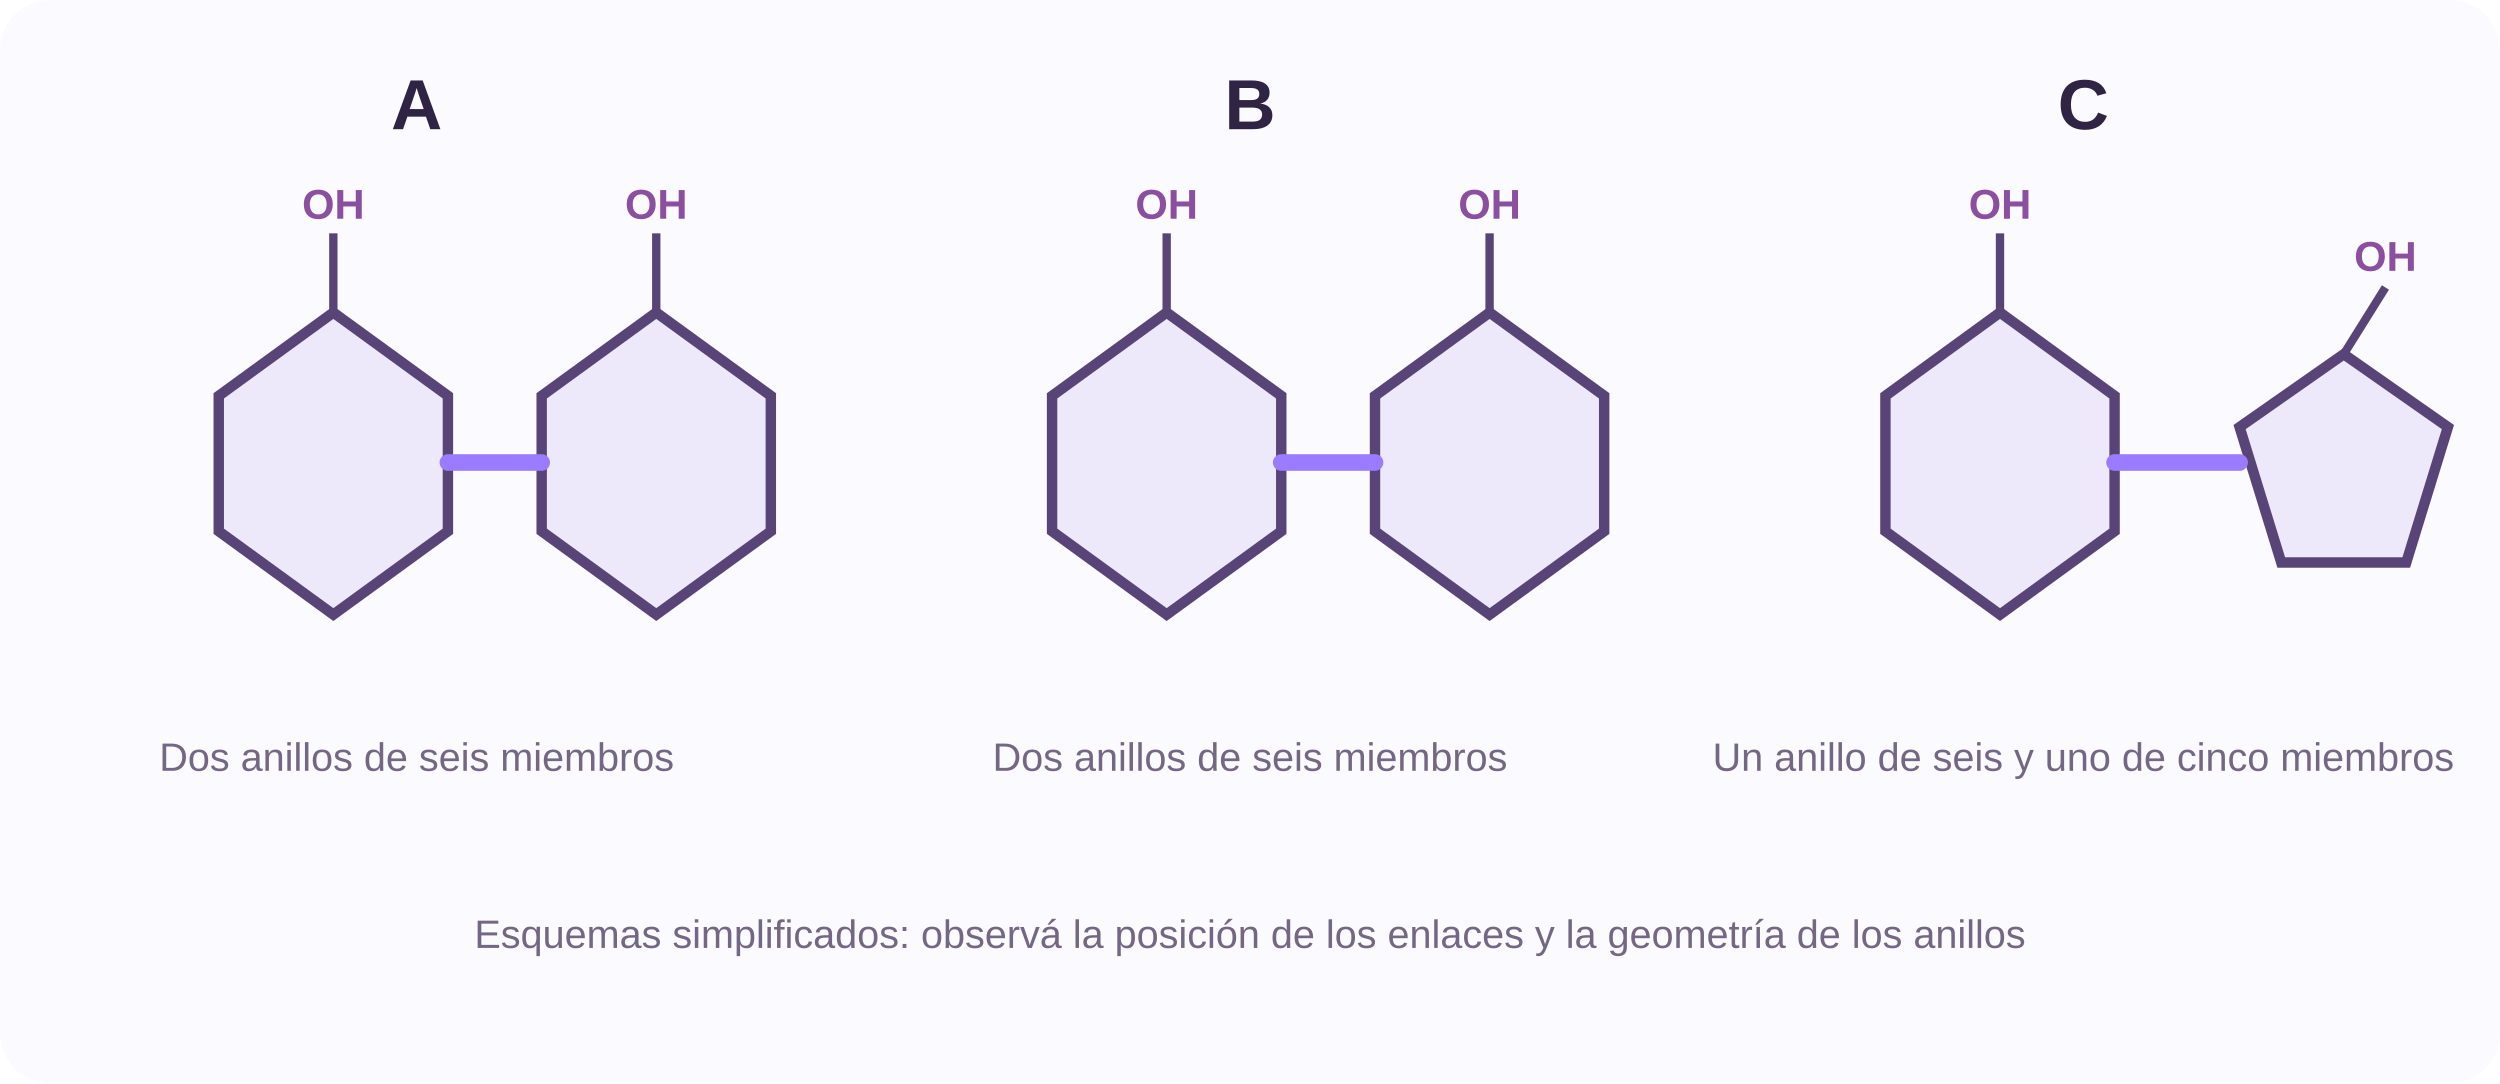
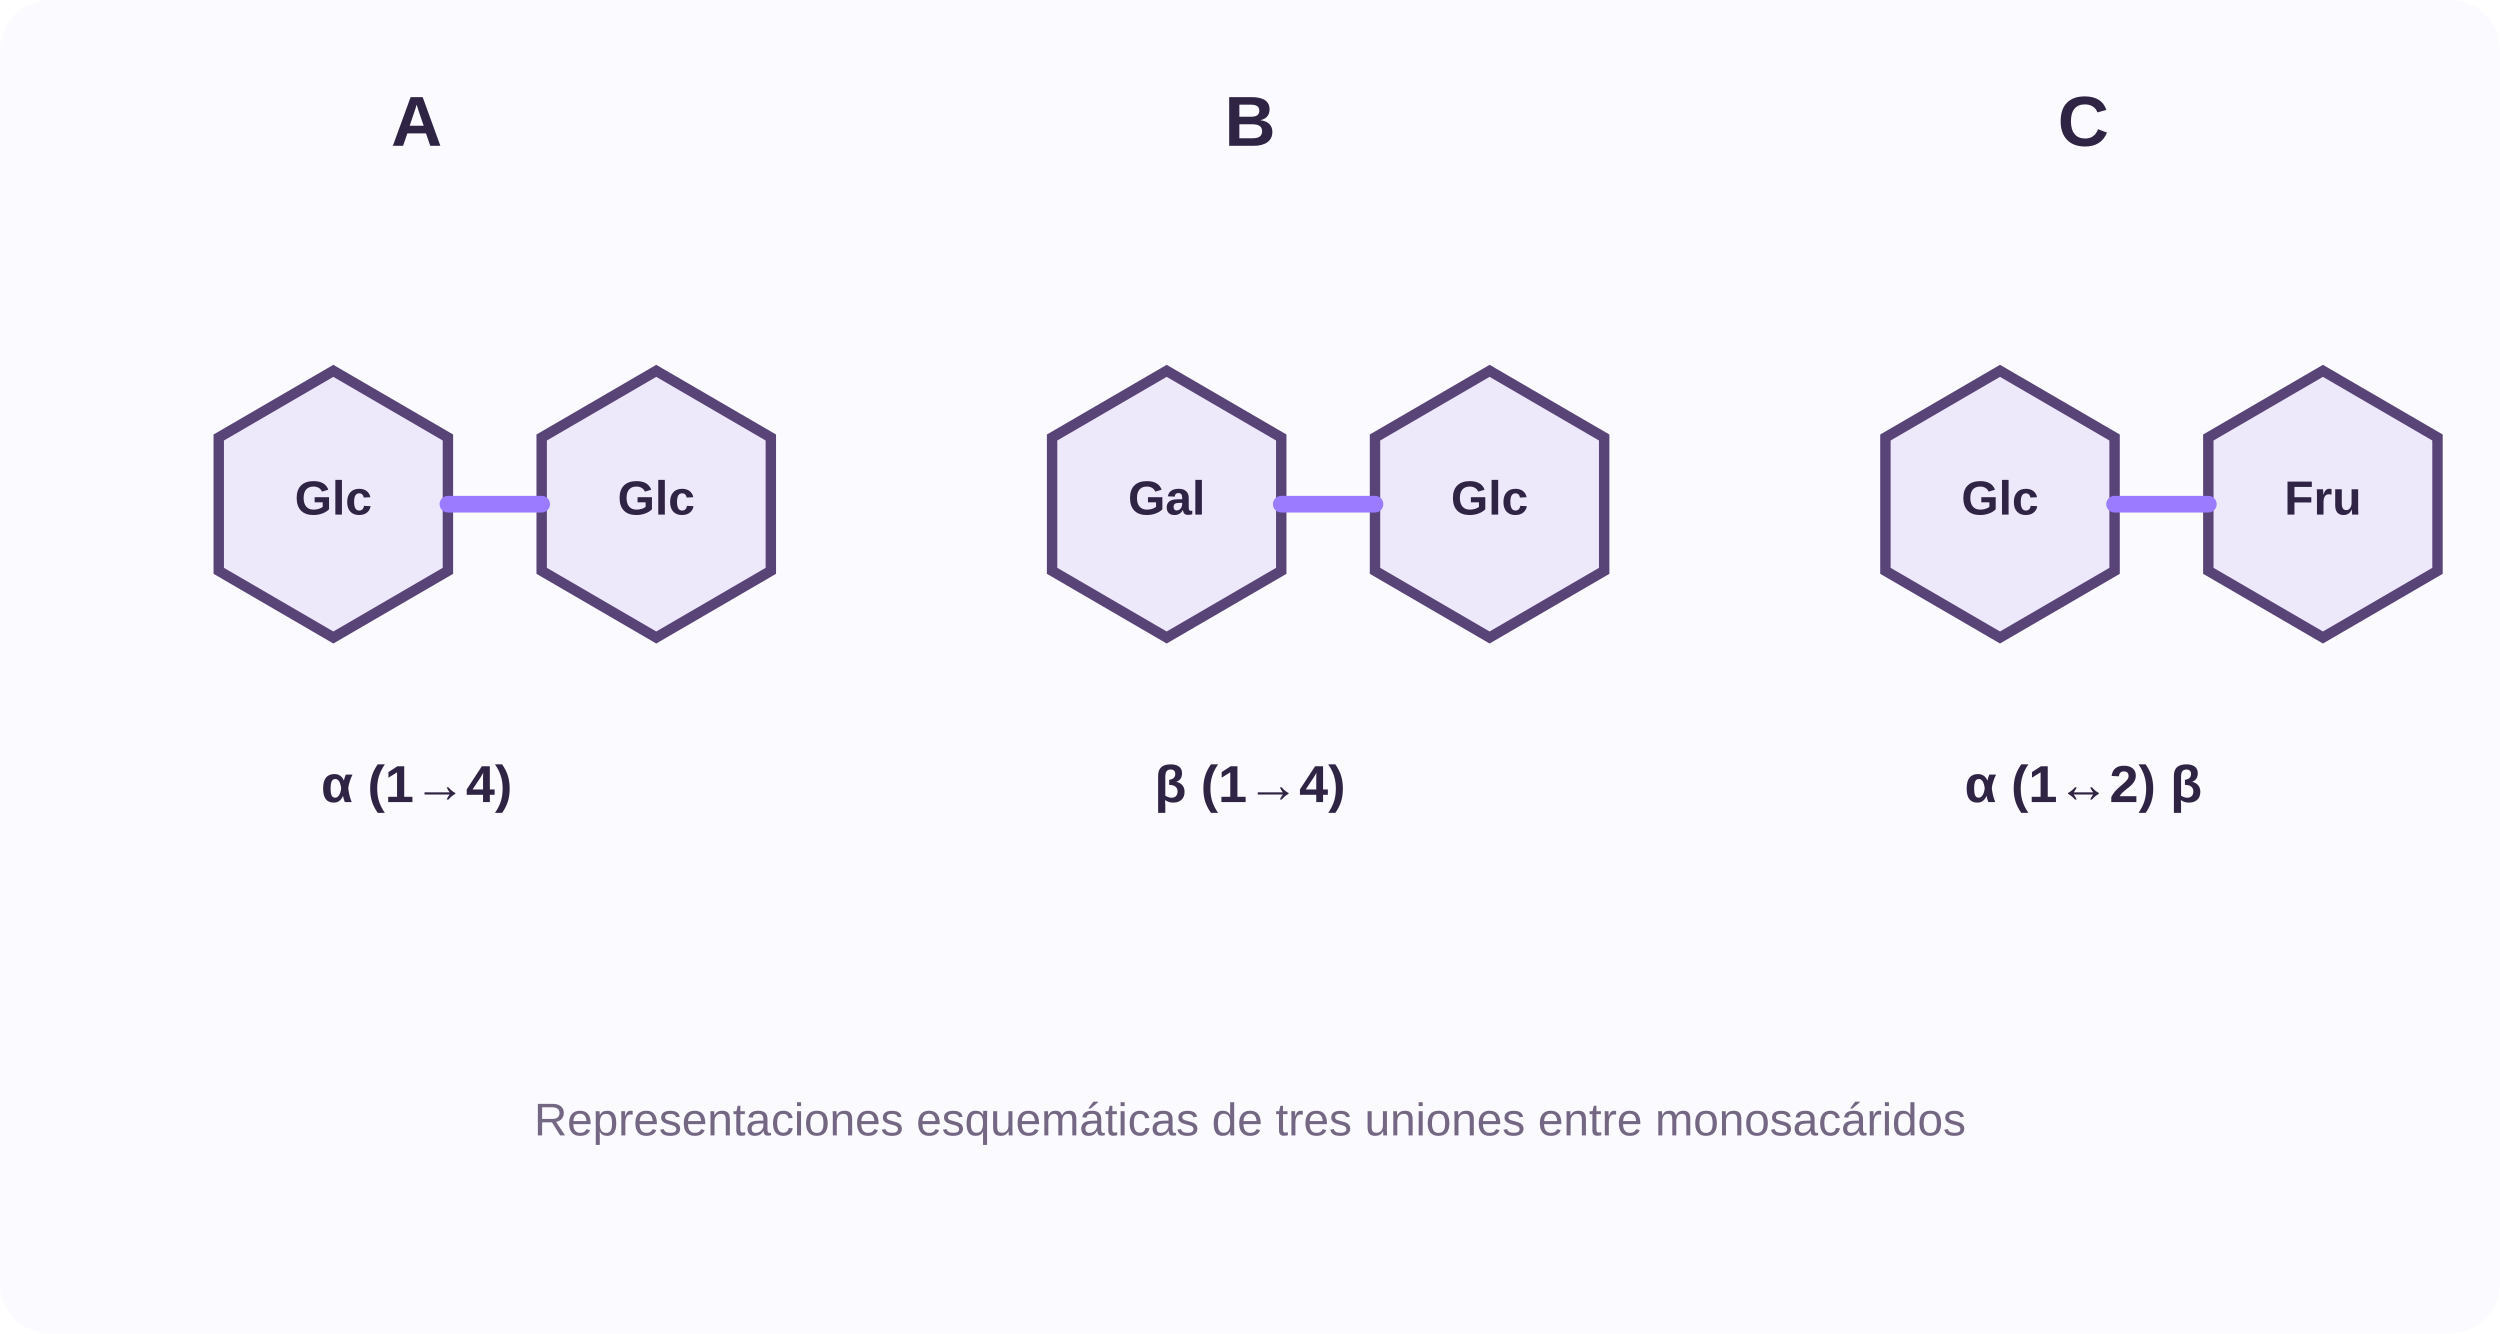
- <svg xmlns="http://www.w3.org/2000/svg" viewBox="0 0 1200 520" role="img" aria-labelledby="t d">
-   <rect width="1200" height="520" rx="24" fill="#fbfaff" />
-   <g font-family="Arial" fill="#302445" text-anchor="middle" font-size="34" font-weight="700">
-     <text x="200" y="62">A</text>
-     <text x="600" y="62">B</text>
-     <text x="1000" y="62">C</text>
+ <svg xmlns="http://www.w3.org/2000/svg" viewBox="0 0 1200 640" role="img" aria-labelledby="t d">
+   <rect width="1200" height="640" rx="24" fill="#fbfaff" />
+   <g font-family="Arial" fill="#302445" text-anchor="middle">
+     <text x="200" y="70" font-size="34" font-weight="700">A</text>
+     <text x="600" y="70" font-size="34" font-weight="700">B</text>
+     <text x="1000" y="70" font-size="34" font-weight="700">C</text>
  </g>
  <g stroke="#594477" stroke-width="5" fill="#eee8fb">
-     <path d="M105 190L160 150L215 190L215 255L160 295L105 255Z" />
-     <path d="M260 190L315 150L370 190L370 255L315 295L260 255Z" />
-     <path d="M505 190L560 150L615 190L615 255L560 295L505 255Z" />
-     <path d="M660 190L715 150L770 190L770 255L715 295L660 255Z" />
-     <path d="M905 190L960 150L1015 190L1015 255L960 295L905 255Z" />
-     <path d="M1075 205L1125 170L1175 205L1155 270L1095 270Z" />
+     <path d="M105 210L160 178L215 210L215 274L160 306L105 274Z" />
+     <path d="M260 210L315 178L370 210L370 274L315 306L260 274Z" />
+     <path d="M505 210L560 178L615 210L615 274L560 306L505 274Z" />
+     <path d="M660 210L715 178L770 210L770 274L715 306L660 274Z" />
+     <path d="M905 210L960 178L1015 210L1015 274L960 306L905 274Z" />
+     <path d="M1060 210L1115 178L1170 210L1170 274L1115 306L1060 274Z" />
  </g>
  <g stroke="#9b7bff" stroke-width="8" fill="none" stroke-linecap="round">
-     <path d="M215 222L260 222" />
-     <path d="M615 222L660 222" />
-     <path d="M1015 222L1075 222" />
+     <path d="M215 242H260" />
+     <path d="M615 242H660" />
+     <path d="M1015 242H1060" />
  </g>
-   <g stroke="#594477" stroke-width="4" fill="none">
-     <path d="M160 150L160 112M315 150L315 112" />
-     <path d="M560 150L560 112M715 150L715 112" />
-     <path d="M960 150L960 112M1125 170L1145 138" />
+   <g font-family="Arial" font-size="23" fill="#302445" text-anchor="middle">
+     <text x="160" y="247" font-weight="700">Glc</text>
+     <text x="315" y="247" font-weight="700">Glc</text>
+     <text x="560" y="247" font-weight="700">Gal</text>
+     <text x="715" y="247" font-weight="700">Glc</text>
+     <text x="960" y="247" font-weight="700">Glc</text>
+     <text x="1115" y="247" font-weight="700">Fru</text>
+     <text x="200" y="385" font-size="25" font-weight="700">α (1→4)</text>
+     <text x="600" y="385" font-size="25" font-weight="700">β (1→4)</text>
+     <text x="1000" y="385" font-size="25" font-weight="700">α (1↔2) β</text>
  </g>
-   <g font-family="Arial" fill="#8b4f9f" font-size="20" font-weight="700">
-     <text x="160" y="105" text-anchor="middle">OH</text>
-     <text x="315" y="105" text-anchor="middle">OH</text>
-     <text x="560" y="105" text-anchor="middle">OH</text>
-     <text x="715" y="105" text-anchor="middle">OH</text>
-     <text x="960" y="105" text-anchor="middle">OH</text>
-     <text x="1145" y="130" text-anchor="middle">OH</text>
-   </g>
-   <g font-family="Arial" fill="#746783" font-size="19" text-anchor="middle">
-     <text x="200" y="370">Dos anillos de seis miembros</text>
-     <text x="600" y="370">Dos anillos de seis miembros</text>
-     <text x="1000" y="370">Un anillo de seis y uno de cinco miembros</text>
-     <text x="600" y="455">Esquemas simplificados: observá la posición de los enlaces y la geometría de los anillos</text>
-   </g>
+   <text x="600" y="545" font-family="Arial" text-anchor="middle" font-size="22" fill="#746783">Representaciones esquemáticas de tres uniones entre monosacáridos</text>
</svg>
